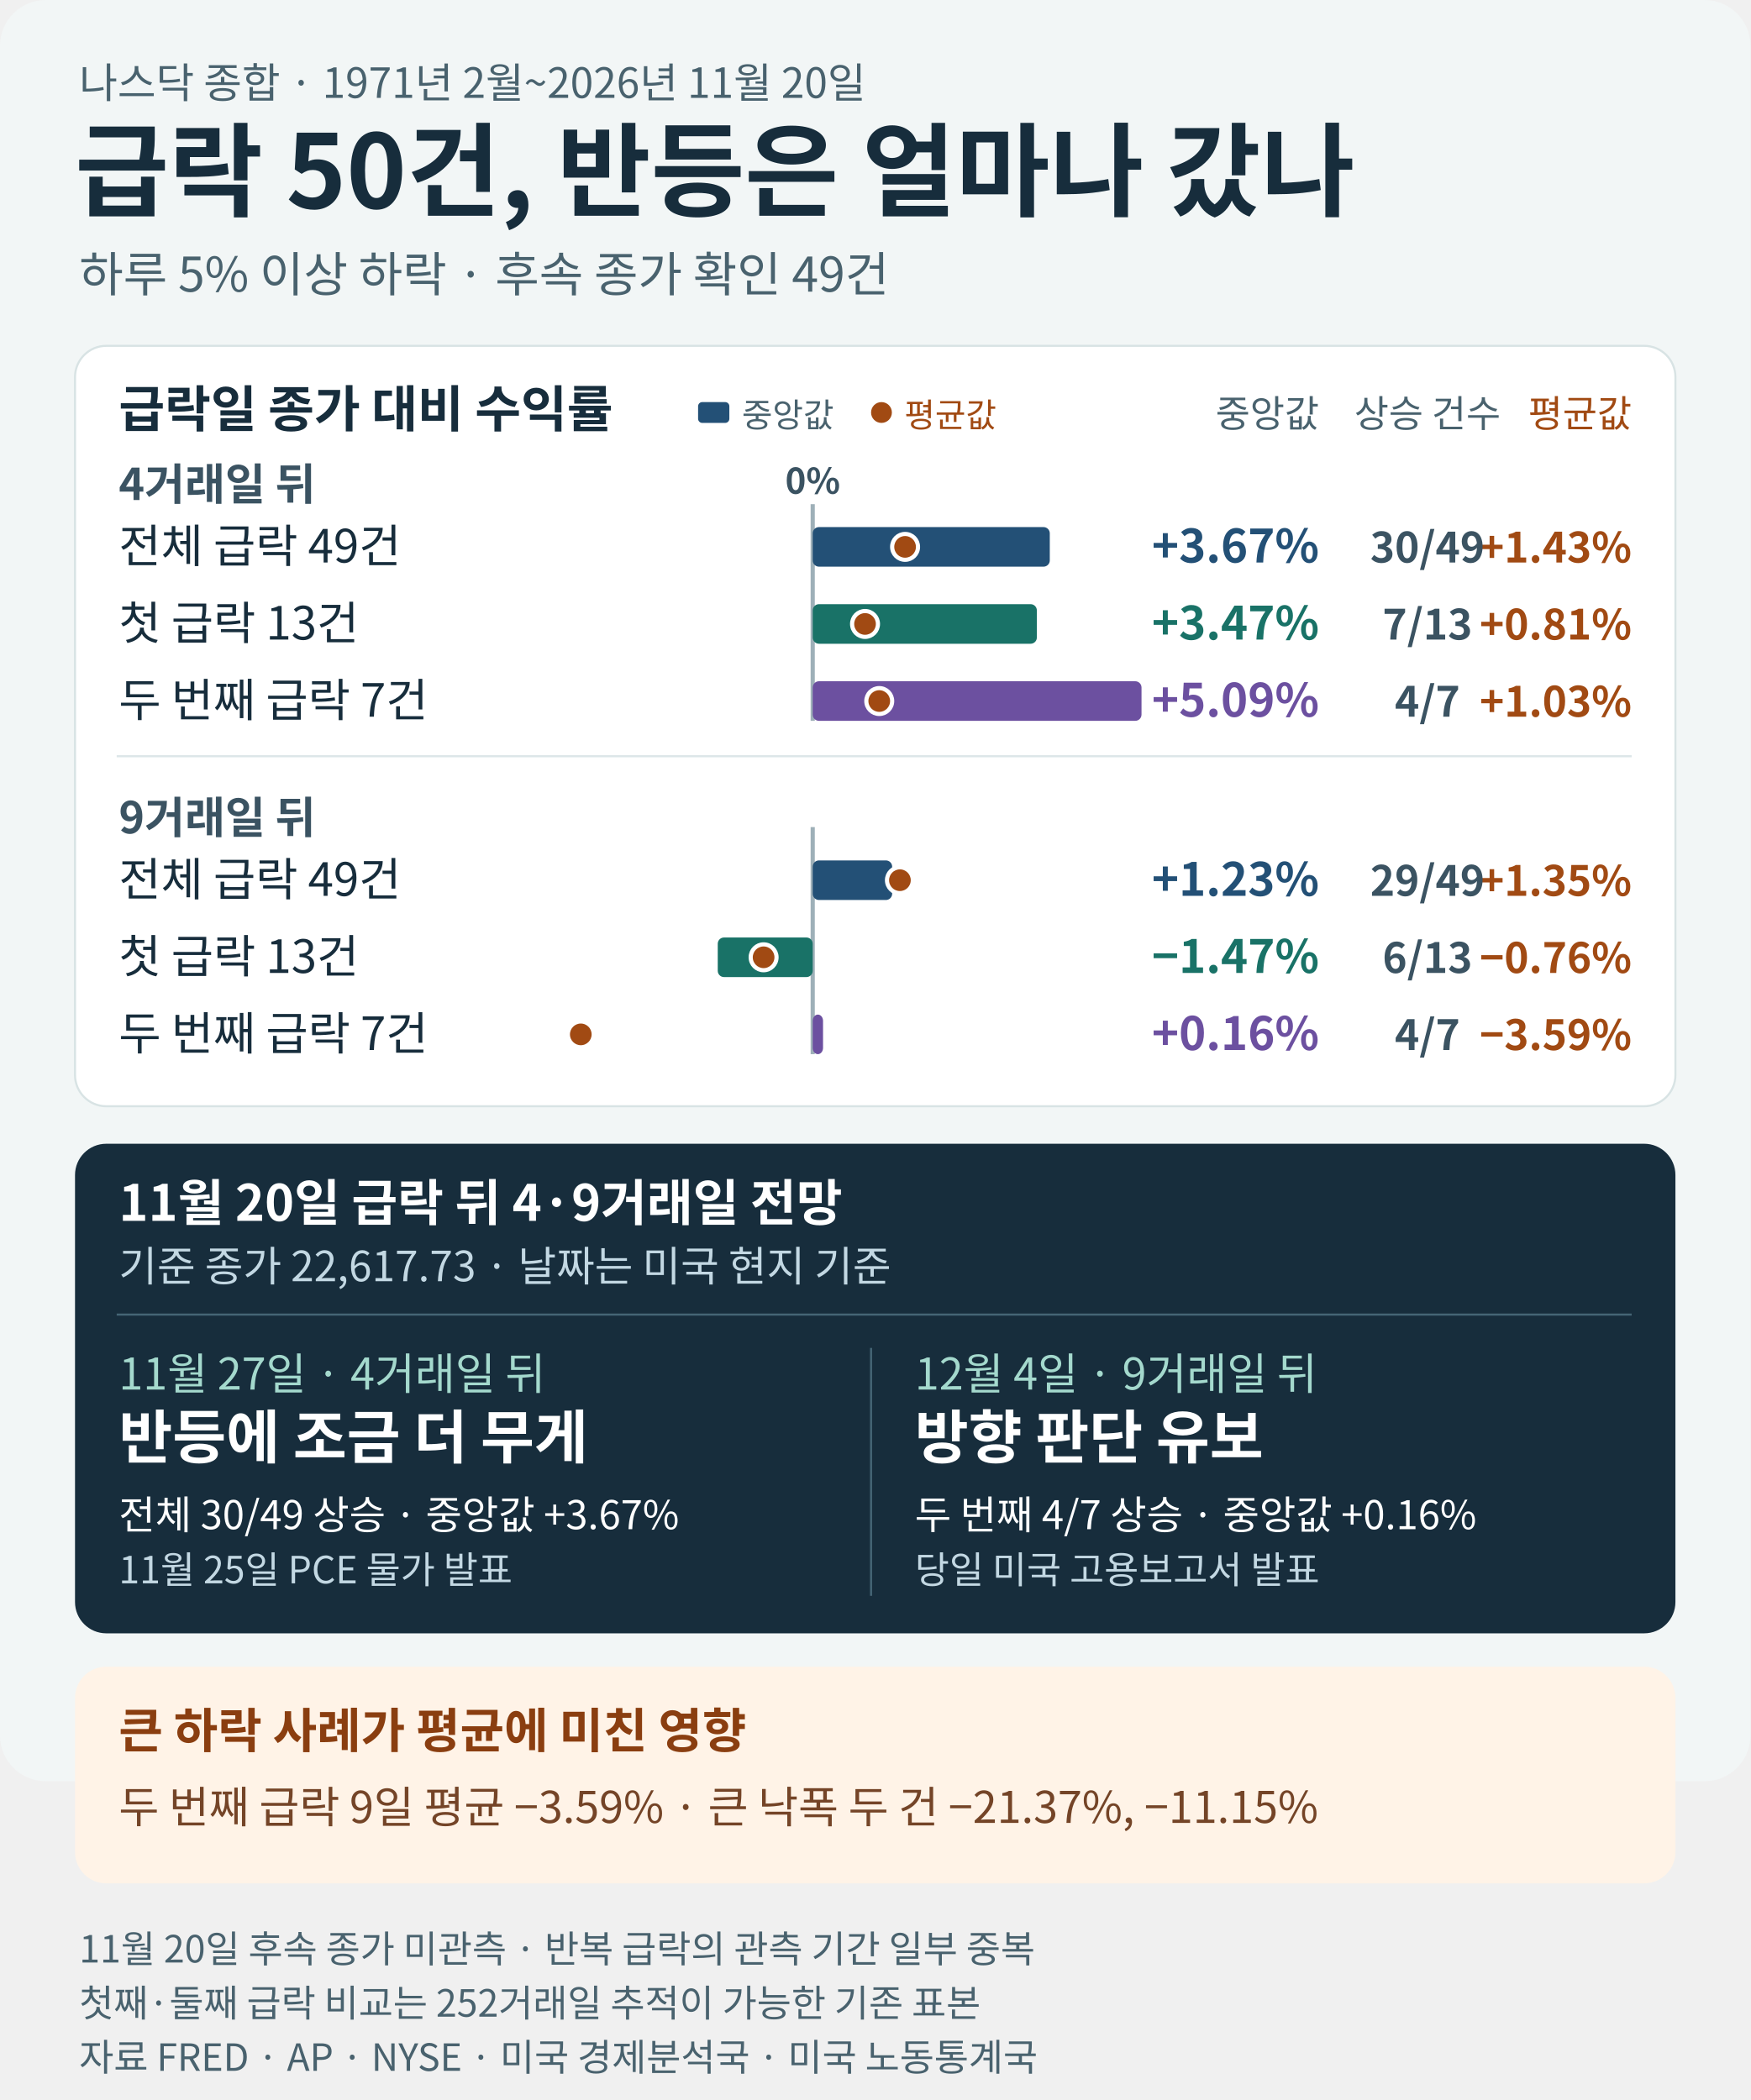
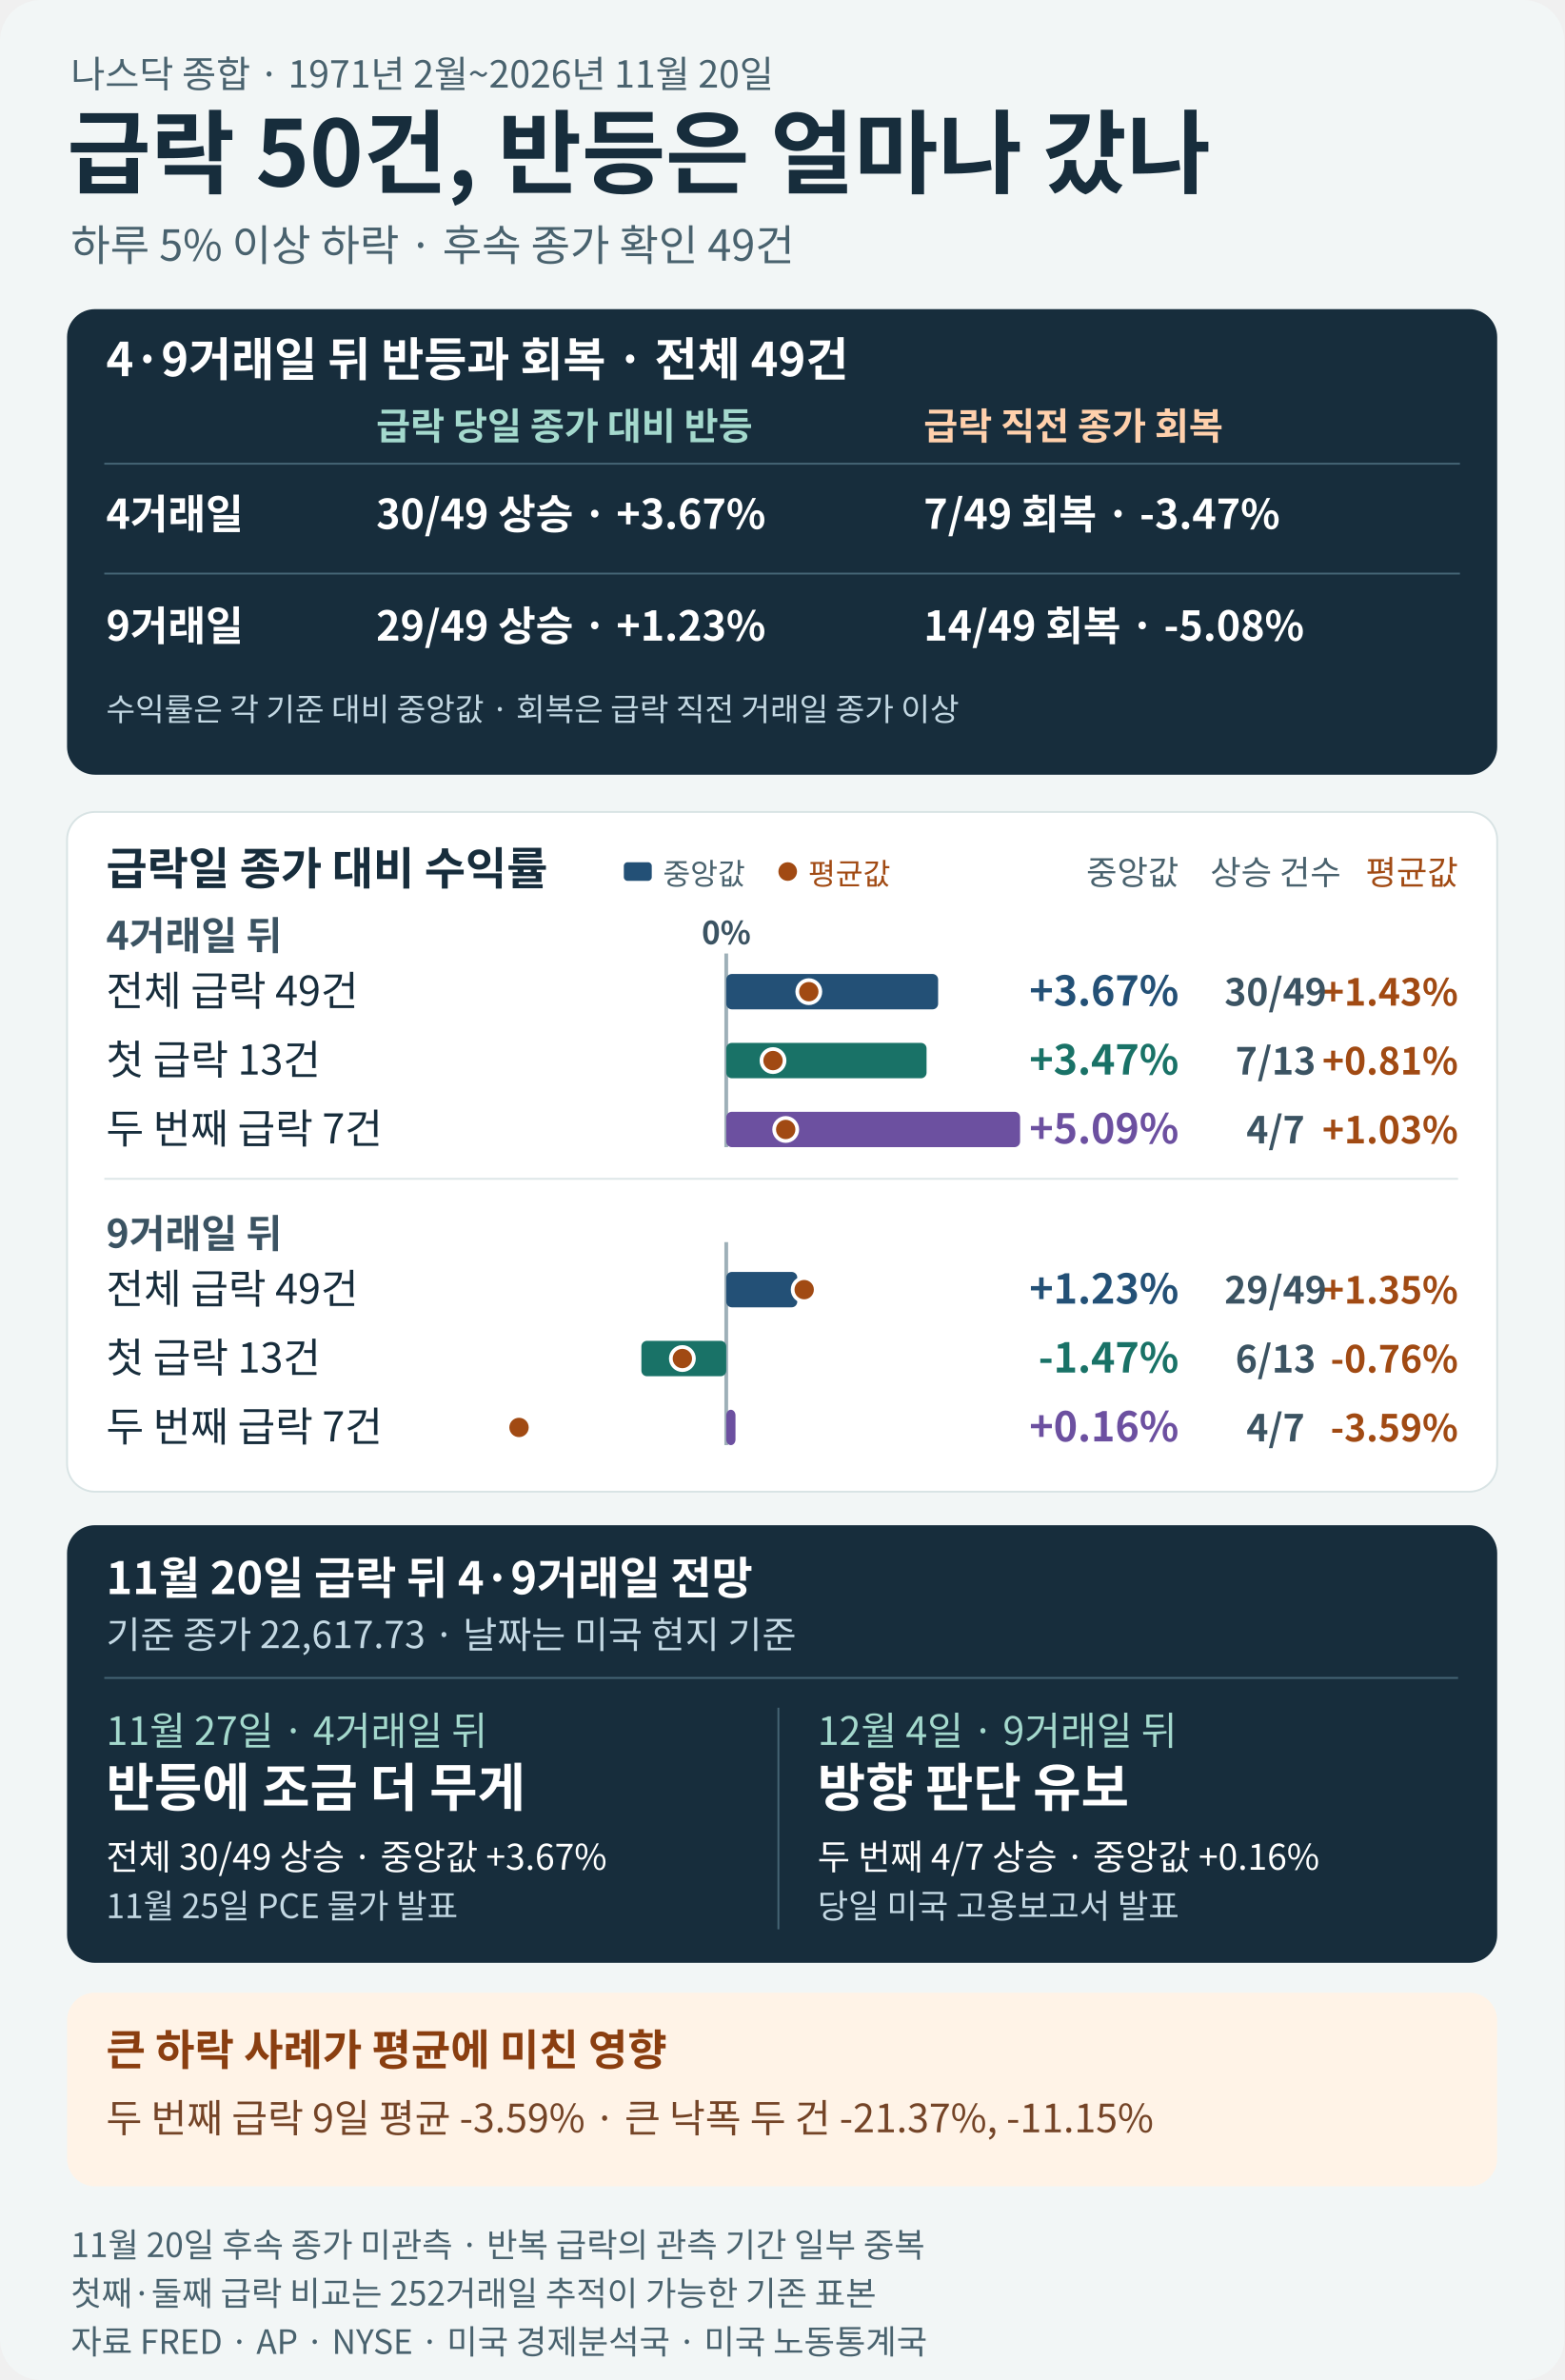
- <svg xmlns="http://www.w3.org/2000/svg" width="840" height="1008" viewBox="0 0 840 1008" role="img" aria-labelledby="title desc">
-   <rect width="840" height="855" rx="22" fill="#f2f6f6" />
+ <svg xmlns="http://www.w3.org/2000/svg" width="840" height="1278" viewBox="0 0 840 1278" role="img" aria-labelledby="title desc">
+   <rect width="840" height="1278" rx="22" fill="#f2f6f6" />
  <g font-family="Apple SD Gothic Neo, Noto Sans CJK KR, Malgun Gothic, sans-serif" fill="#172d3c">
    <text x="38" y="47" fill="#49626e" font-size="20">나스닥 종합 · 1971년 2월~2026년 11월 20일</text>
    <text x="36" y="100" font-size="49" font-weight="800">급락 50건, 반등은 얼마나 갔나</text>
    <text x="38" y="140" font-size="23" fill="#49626e">하루 5% 이상 하락 · 후속 종가 확인 49건</text>
-     <rect x="36" y="166" width="768" height="365" rx="15" fill="#fff" stroke="#d8e3e4" />
-     <text x="57" y="205" font-size="24" font-weight="700">급락일 종가 대비 수익률</text>
-     <rect x="335" y="193" width="15" height="10" rx="2" fill="#235076" />
-     <text x="356" y="205" font-size="16" fill="#49626e">중앙값</text>
-     <circle cx="423" cy="198" r="5" fill="#a14a13" />
-     <text x="434" y="205" font-size="16" fill="#a14a13">평균값</text>
-     <g text-anchor="end" font-size="18" fill="#49626e">
-       <text x="633" y="205">중앙값</text>
-       <text x="783" y="205" fill="#a14a13">평균값</text>
+     <rect x="36" y="166" width="768" height="250" rx="15" fill="#172d3c" />
+     <text x="57" y="202" font-size="25" font-weight="750" fill="#fff">4·9거래일 뒤 반등과 회복 · 전체 49건</text>
+     <path d="M56 249 H784 M56 308 H784" stroke="#456575" />
+     <text x="202" y="236" font-size="20" font-weight="700" fill="#a4d9cd">급락 당일 종가 대비 반등</text>
+     <text x="496" y="236" font-size="20" font-weight="700" fill="#ffd0ac">급락 직전 종가 회복</text>
+     <g fill="#fff" font-size="22" font-weight="700">
+       <text x="57" y="284">4거래일</text>
+       <text x="202" y="284">30/49 상승 · +3.67%</text>
+       <text x="496" y="284">7/49 회복 · -3.47%</text>
+       <text x="57" y="344">9거래일</text>
+       <text x="202" y="344">29/49 상승 · +1.23%</text>
+       <text x="496" y="344">14/49 회복 · -5.08%</text>
    </g>
-     <text x="685" y="205" text-anchor="middle" font-size="18" fill="#49626e">상승 건수</text>
-     <path d="M56 363 H783" stroke="#dce6e8" />
-     <path d="M390 242 V346 M390 397 V506" stroke="#9eb0b8" stroke-width="2" />
-     <g font-size="21" font-weight="700" fill="#3b5362">
-       <text x="57" y="240">4거래일 뒤</text>
-       <text x="57" y="400">9거래일 뒤</text>
-     </g>
-     <g font-size="22">
-       <text x="57" y="270">전체 급락 49건</text>
-       <text x="57" y="307">첫 급락 13건</text>
-       <text x="57" y="344">두 번째 급락 7건</text>
-       <text x="57" y="430">전체 급락 49건</text>
-       <text x="57" y="467">첫 급락 13건</text>
-       <text x="57" y="504">두 번째 급락 7건</text>
-     </g>
-     <g fill="#235076">
-       <rect x="390" y="253" width="113.77" height="19" rx="3" />
-       <rect x="390" y="413" width="38.13" height="19" rx="3" />
-     </g>
-     <g fill="#197267">
-       <rect x="390" y="290" width="107.57" height="19" rx="3" />
-       <rect x="344.43" y="450" width="45.57" height="19" rx="3" />
-     </g>
-     <g fill="#6c50a0">
-       <rect x="390" y="327" width="157.79" height="19" rx="3" />
-       <rect x="390" y="487" width="4.96" height="19" rx="3" />
-     </g>
-     <g text-anchor="end" font-size="22" font-weight="750">
-       <text x="633" y="270" fill="#235076">+3.67%</text>
-       <text x="633" y="307" fill="#197267">+3.47%</text>
-       <text x="633" y="344" fill="#6c50a0">+5.09%</text>
-       <text x="633" y="430" fill="#235076">+1.23%</text>
-       <text x="633" y="467" fill="#197267">−1.47%</text>
-       <text x="633" y="504" fill="#6c50a0">+0.16%</text>
-     </g>
-     <g fill="#a14a13" stroke="#fff" stroke-width="2">
-       <circle cx="434.33" cy="262.5" r="6.2" />
-       <circle cx="415.11" cy="299.5" r="6.2" />
-       <circle cx="421.93" cy="336.5" r="6.2" />
-       <circle cx="431.85" cy="422.5" r="6.2" />
-       <circle cx="366.44" cy="459.5" r="6.2" />
-       <circle cx="278.71" cy="496.5" r="6.2" />
-     </g>
-     <g text-anchor="end" font-size="20" font-weight="700" fill="#a14a13">
-       <text x="783" y="270">+1.43%</text>
-       <text x="783" y="307">+0.81%</text>
-       <text x="783" y="344">+1.03%</text>
-       <text x="783" y="430">+1.35%</text>
-       <text x="783" y="467">−0.76%</text>
-       <text x="783" y="504">−3.59%</text>
-     </g>
-     <g text-anchor="middle" font-size="20" font-weight="700" fill="#3b5362">
-       <text x="685" y="270">30/49</text>
-       <text x="685" y="307">7/13</text>
-       <text x="685" y="344">4/7</text>
-       <text x="685" y="430">29/49</text>
-       <text x="685" y="467">6/13</text>
-       <text x="685" y="504">4/7</text>
-       <text x="390" y="237" font-size="17">0%</text>
-     </g>
-     <rect x="36" y="549" width="768" height="235" rx="15" fill="#172d3c" />
-     <text x="57" y="586" font-size="24" font-weight="750" fill="#fff">11월 20일 급락 뒤 4·9거래일 전망</text>
-     <text x="57" y="615" font-size="20" fill="#c3d8e3">기준 종가 22,617.73 · 날짜는 미국 현지 기준</text>
-     <path d="M56 631 H783 M418 647 V766" stroke="#456575" />
-     <g fill="#fff">
-       <text x="57" y="667" font-size="21" fill="#a4d9cd">11월 27일 · 4거래일 뒤</text>
-       <text x="57" y="700" font-size="28" font-weight="750">반등에 조금 더 무게</text>
-       <text x="57" y="734" font-size="19">전체 30/49 상승 · 중앙값 +3.67%</text>
-       <text x="57" y="760" font-size="18" fill="#c3d8e3">11월 25일 PCE 물가 발표</text>
-       <text x="439" y="667" font-size="21" fill="#a4d9cd">12월 4일 · 9거래일 뒤</text>
-       <text x="439" y="700" font-size="28" font-weight="750">방향 판단 유보</text>
-       <text x="439" y="734" font-size="19">두 번째 4/7 상승 · 중앙값 +0.16%</text>
-       <text x="439" y="760" font-size="18" fill="#c3d8e3">당일 미국 고용보고서 발표</text>
-     </g>
-     <rect x="36" y="800" width="768" height="104" rx="15" fill="#fff3e7" />
-     <text x="57" y="839" font-size="23" font-weight="750" fill="#8a3e10">큰 하락 사례가 평균에 미친 영향</text>
-     <text x="57" y="875" font-size="21" fill="#744427">두 번째 급락 9일 평균 −3.59% · 큰 낙폭 두 건 −21.37%, −11.15%</text>
-     <g fill="#49626e" font-size="18">
-       <text x="38" y="942">11월 20일 후속 종가 미관측 · 반복 급락의 관측 기간 일부 중복</text>
-       <text x="38" y="968">첫째·둘째 급락 비교는 252거래일 추적이 가능한 기존 표본</text>
-       <text x="38" y="994">자료 FRED · AP · NYSE · 미국 경제분석국 · 미국 노동통계국</text>
+     <text x="57" y="387" font-size="17" fill="#c3d8e3">수익률은 각 기준 대비 중앙값 · 회복은 급락 직전 거래일 종가 이상</text>
+     <g transform="translate(0 270)">
+       <rect x="36" y="166" width="768" height="365" rx="15" fill="#fff" stroke="#d8e3e4" />
+       <text x="57" y="205" font-size="24" font-weight="700">급락일 종가 대비 수익률</text>
+       <rect x="335" y="193" width="15" height="10" rx="2" fill="#235076" />
+       <text x="356" y="205" font-size="16" fill="#49626e">중앙값</text>
+       <circle cx="423" cy="198" r="5" fill="#a14a13" />
+       <text x="434" y="205" font-size="16" fill="#a14a13">평균값</text>
+       <g text-anchor="end" font-size="18" fill="#49626e">
+         <text x="633" y="205">중앙값</text>
+         <text x="783" y="205" fill="#a14a13">평균값</text>
+       </g>
+       <text x="685" y="205" text-anchor="middle" font-size="18" fill="#49626e">상승 건수</text>
+       <path d="M56 363 H783" stroke="#dce6e8" />
+       <path d="M390 242 V346 M390 397 V506" stroke="#9eb0b8" stroke-width="2" />
+       <g font-size="21" font-weight="700" fill="#3b5362">
+         <text x="57" y="240">4거래일 뒤</text>
+         <text x="57" y="400">9거래일 뒤</text>
+       </g>
+       <g font-size="22">
+         <text x="57" y="270">전체 급락 49건</text>
+         <text x="57" y="307">첫 급락 13건</text>
+         <text x="57" y="344">두 번째 급락 7건</text>
+         <text x="57" y="430">전체 급락 49건</text>
+         <text x="57" y="467">첫 급락 13건</text>
+         <text x="57" y="504">두 번째 급락 7건</text>
+       </g>
+       <g fill="#235076">
+         <rect x="390" y="253" width="113.77" height="19" rx="3" />
+         <rect x="390" y="413" width="38.13" height="19" rx="3" />
+       </g>
+       <g fill="#197267">
+         <rect x="390" y="290" width="107.57" height="19" rx="3" />
+         <rect x="344.43" y="450" width="45.57" height="19" rx="3" />
+       </g>
+       <g fill="#6c50a0">
+         <rect x="390" y="327" width="157.79" height="19" rx="3" />
+         <rect x="390" y="487" width="4.96" height="19" rx="3" />
+       </g>
+       <g text-anchor="end" font-size="22" font-weight="750">
+         <text x="633" y="270" fill="#235076">+3.67%</text>
+         <text x="633" y="307" fill="#197267">+3.47%</text>
+         <text x="633" y="344" fill="#6c50a0">+5.09%</text>
+         <text x="633" y="430" fill="#235076">+1.23%</text>
+         <text x="633" y="467" fill="#197267">-1.47%</text>
+         <text x="633" y="504" fill="#6c50a0">+0.16%</text>
+       </g>
+       <g fill="#a14a13" stroke="#fff" stroke-width="2">
+         <circle cx="434.33" cy="262.5" r="6.2" />
+         <circle cx="415.11" cy="299.5" r="6.2" />
+         <circle cx="421.93" cy="336.5" r="6.2" />
+         <circle cx="431.85" cy="422.5" r="6.2" />
+         <circle cx="366.44" cy="459.5" r="6.2" />
+         <circle cx="278.71" cy="496.5" r="6.2" />
+       </g>
+       <g text-anchor="end" font-size="20" font-weight="700" fill="#a14a13">
+         <text x="783" y="270">+1.43%</text>
+         <text x="783" y="307">+0.81%</text>
+         <text x="783" y="344">+1.03%</text>
+         <text x="783" y="430">+1.35%</text>
+         <text x="783" y="467">-0.76%</text>
+         <text x="783" y="504">-3.59%</text>
+       </g>
+       <g text-anchor="middle" font-size="20" font-weight="700" fill="#3b5362">
+         <text x="685" y="270">30/49</text>
+         <text x="685" y="307">7/13</text>
+         <text x="685" y="344">4/7</text>
+         <text x="685" y="430">29/49</text>
+         <text x="685" y="467">6/13</text>
+         <text x="685" y="504">4/7</text>
+         <text x="390" y="237" font-size="17">0%</text>
+       </g>
+       <rect x="36" y="549" width="768" height="235" rx="15" fill="#172d3c" />
+       <text x="57" y="586" font-size="24" font-weight="750" fill="#fff">11월 20일 급락 뒤 4·9거래일 전망</text>
+       <text x="57" y="615" font-size="20" fill="#c3d8e3">기준 종가 22,617.73 · 날짜는 미국 현지 기준</text>
+       <path d="M56 631 H783 M418 647 V766" stroke="#456575" />
+       <g fill="#fff">
+         <text x="57" y="667" font-size="21" fill="#a4d9cd">11월 27일 · 4거래일 뒤</text>
+         <text x="57" y="700" font-size="28" font-weight="750">반등에 조금 더 무게</text>
+         <text x="57" y="734" font-size="19">전체 30/49 상승 · 중앙값 +3.67%</text>
+         <text x="57" y="760" font-size="18" fill="#c3d8e3">11월 25일 PCE 물가 발표</text>
+         <text x="439" y="667" font-size="21" fill="#a4d9cd">12월 4일 · 9거래일 뒤</text>
+         <text x="439" y="700" font-size="28" font-weight="750">방향 판단 유보</text>
+         <text x="439" y="734" font-size="19">두 번째 4/7 상승 · 중앙값 +0.16%</text>
+         <text x="439" y="760" font-size="18" fill="#c3d8e3">당일 미국 고용보고서 발표</text>
+       </g>
+       <rect x="36" y="800" width="768" height="104" rx="15" fill="#fff3e7" />
+       <text x="57" y="839" font-size="23" font-weight="750" fill="#8a3e10">큰 하락 사례가 평균에 미친 영향</text>
+       <text x="57" y="875" font-size="21" fill="#744427">두 번째 급락 9일 평균 -3.59% · 큰 낙폭 두 건 -21.37%, -11.15%</text>
+       <g fill="#49626e" font-size="18">
+         <text x="38" y="942">11월 20일 후속 종가 미관측 · 반복 급락의 관측 기간 일부 중복</text>
+         <text x="38" y="968">첫째·둘째 급락 비교는 252거래일 추적이 가능한 기존 표본</text>
+         <text x="38" y="994">자료 FRED · AP · NYSE · 미국 경제분석국 · 미국 노동통계국</text>
+       </g>
    </g>
  </g>
</svg>
